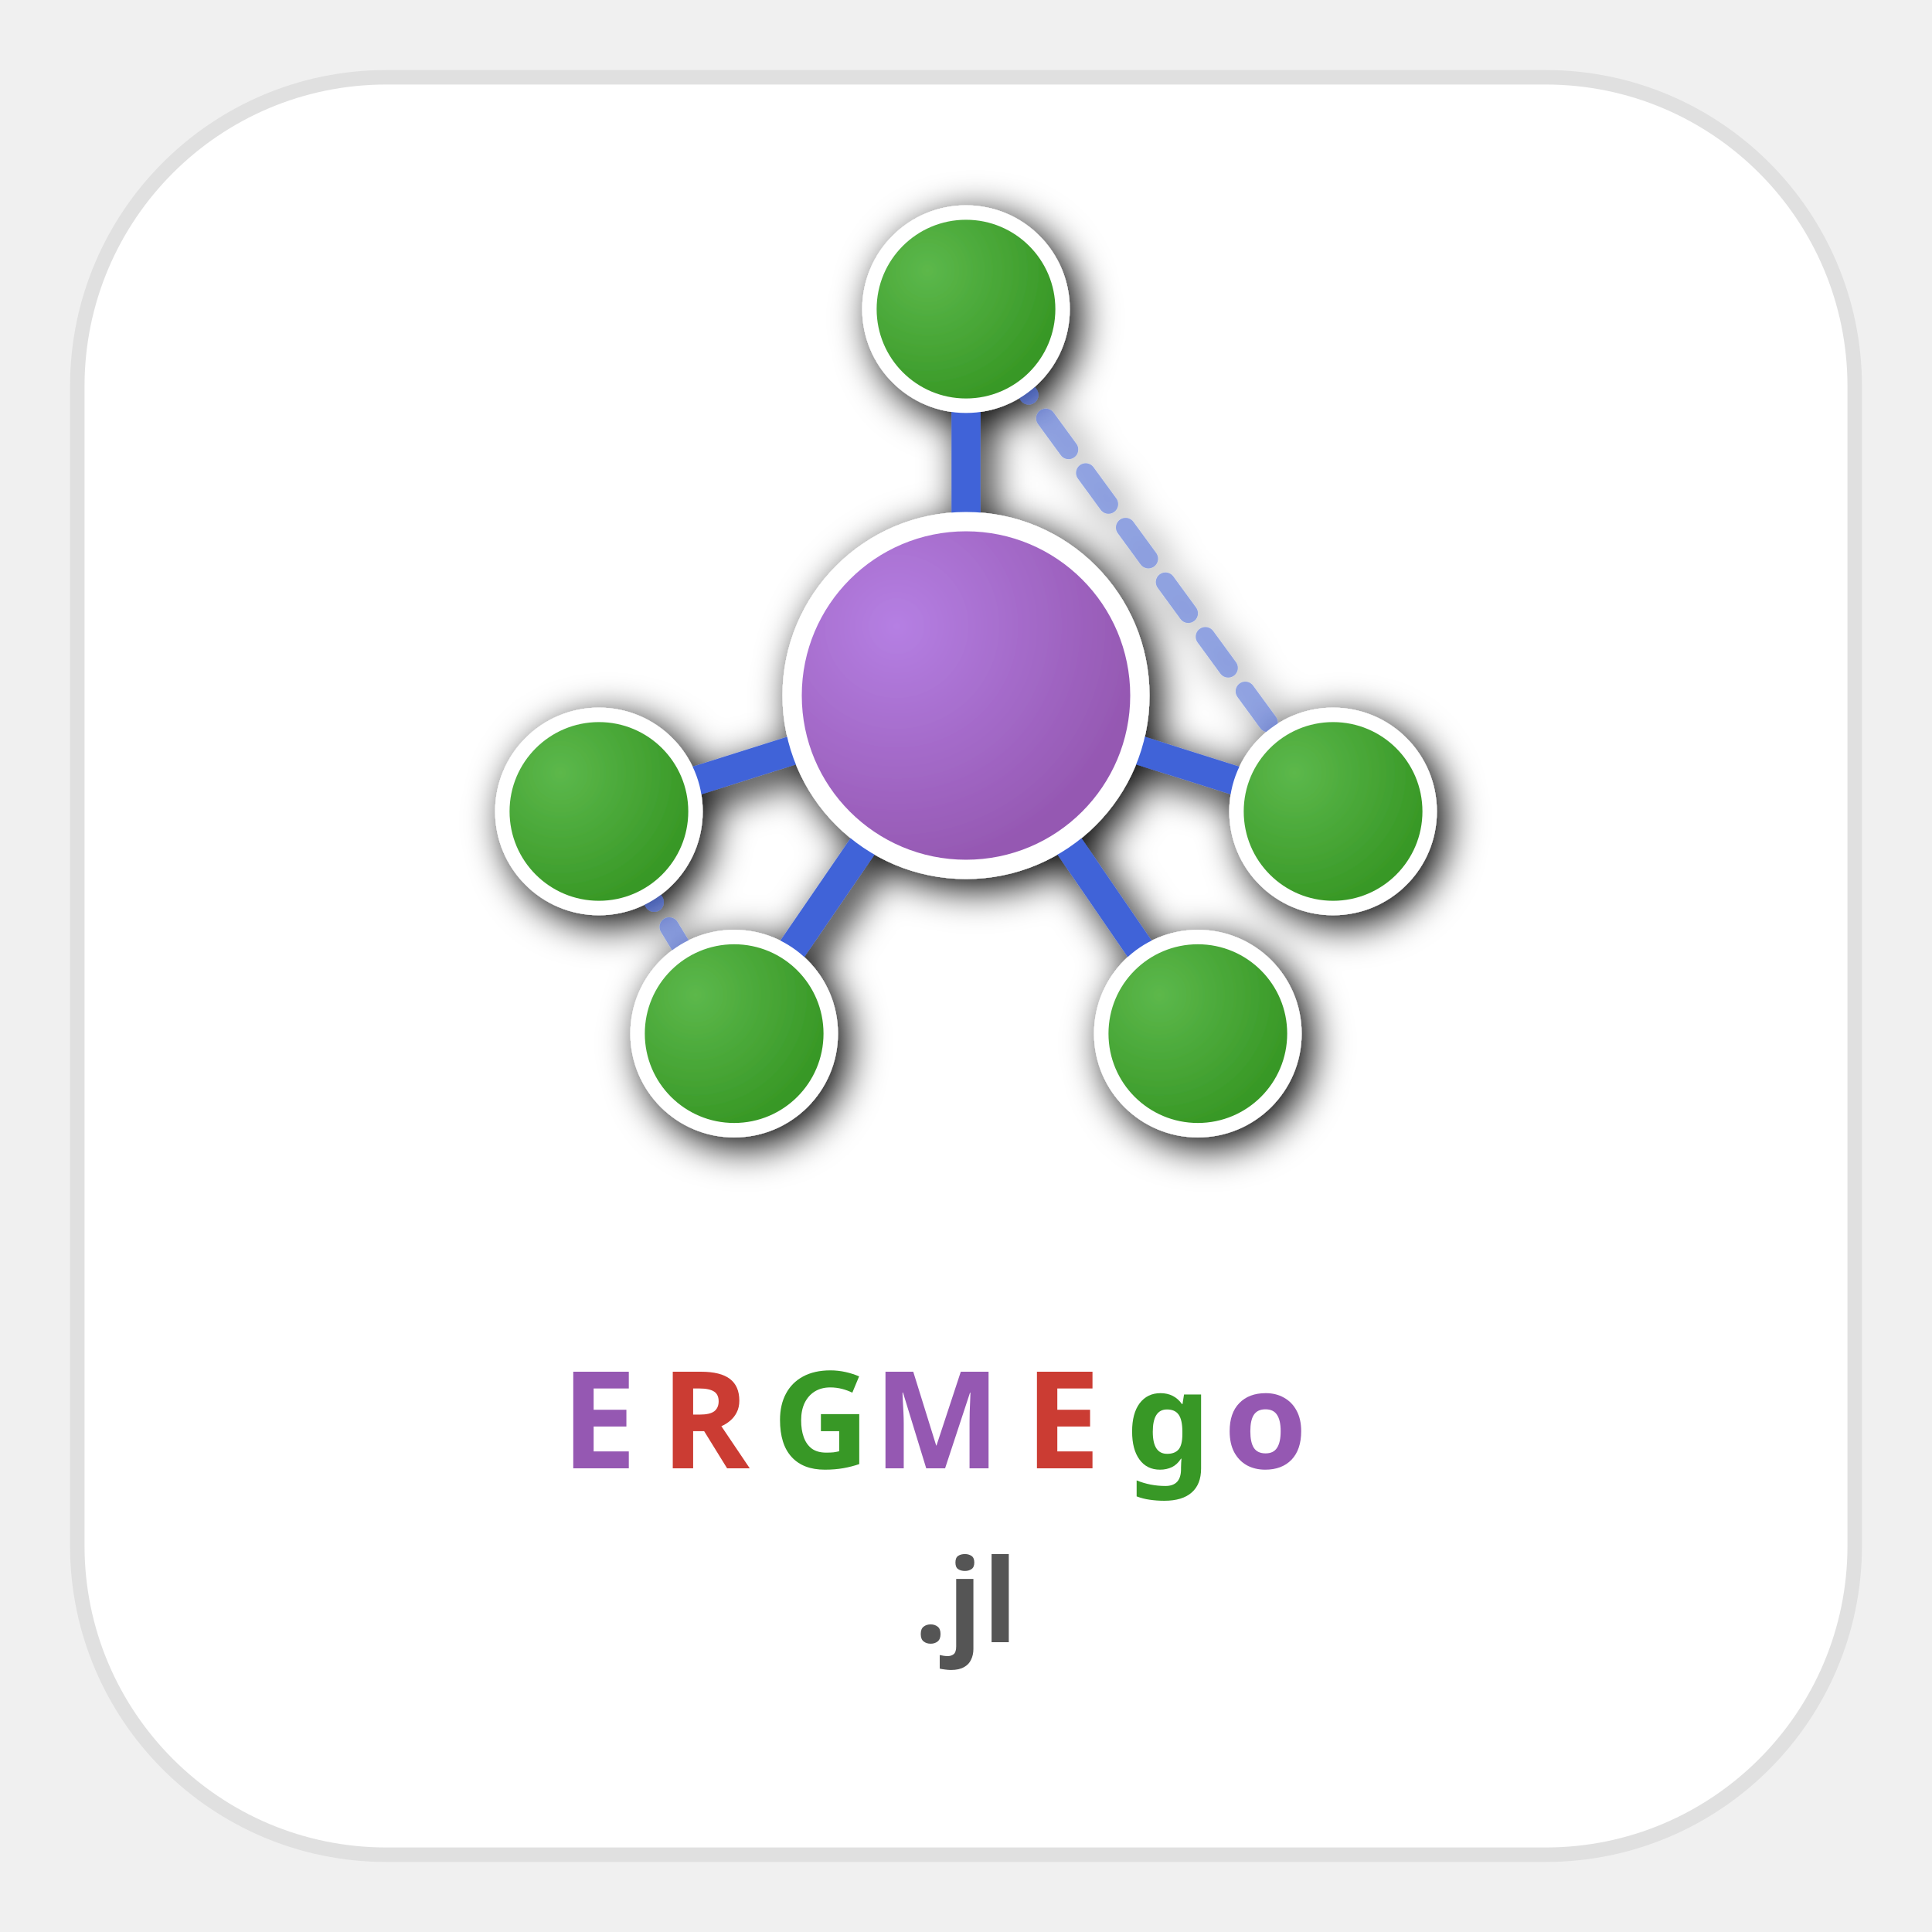
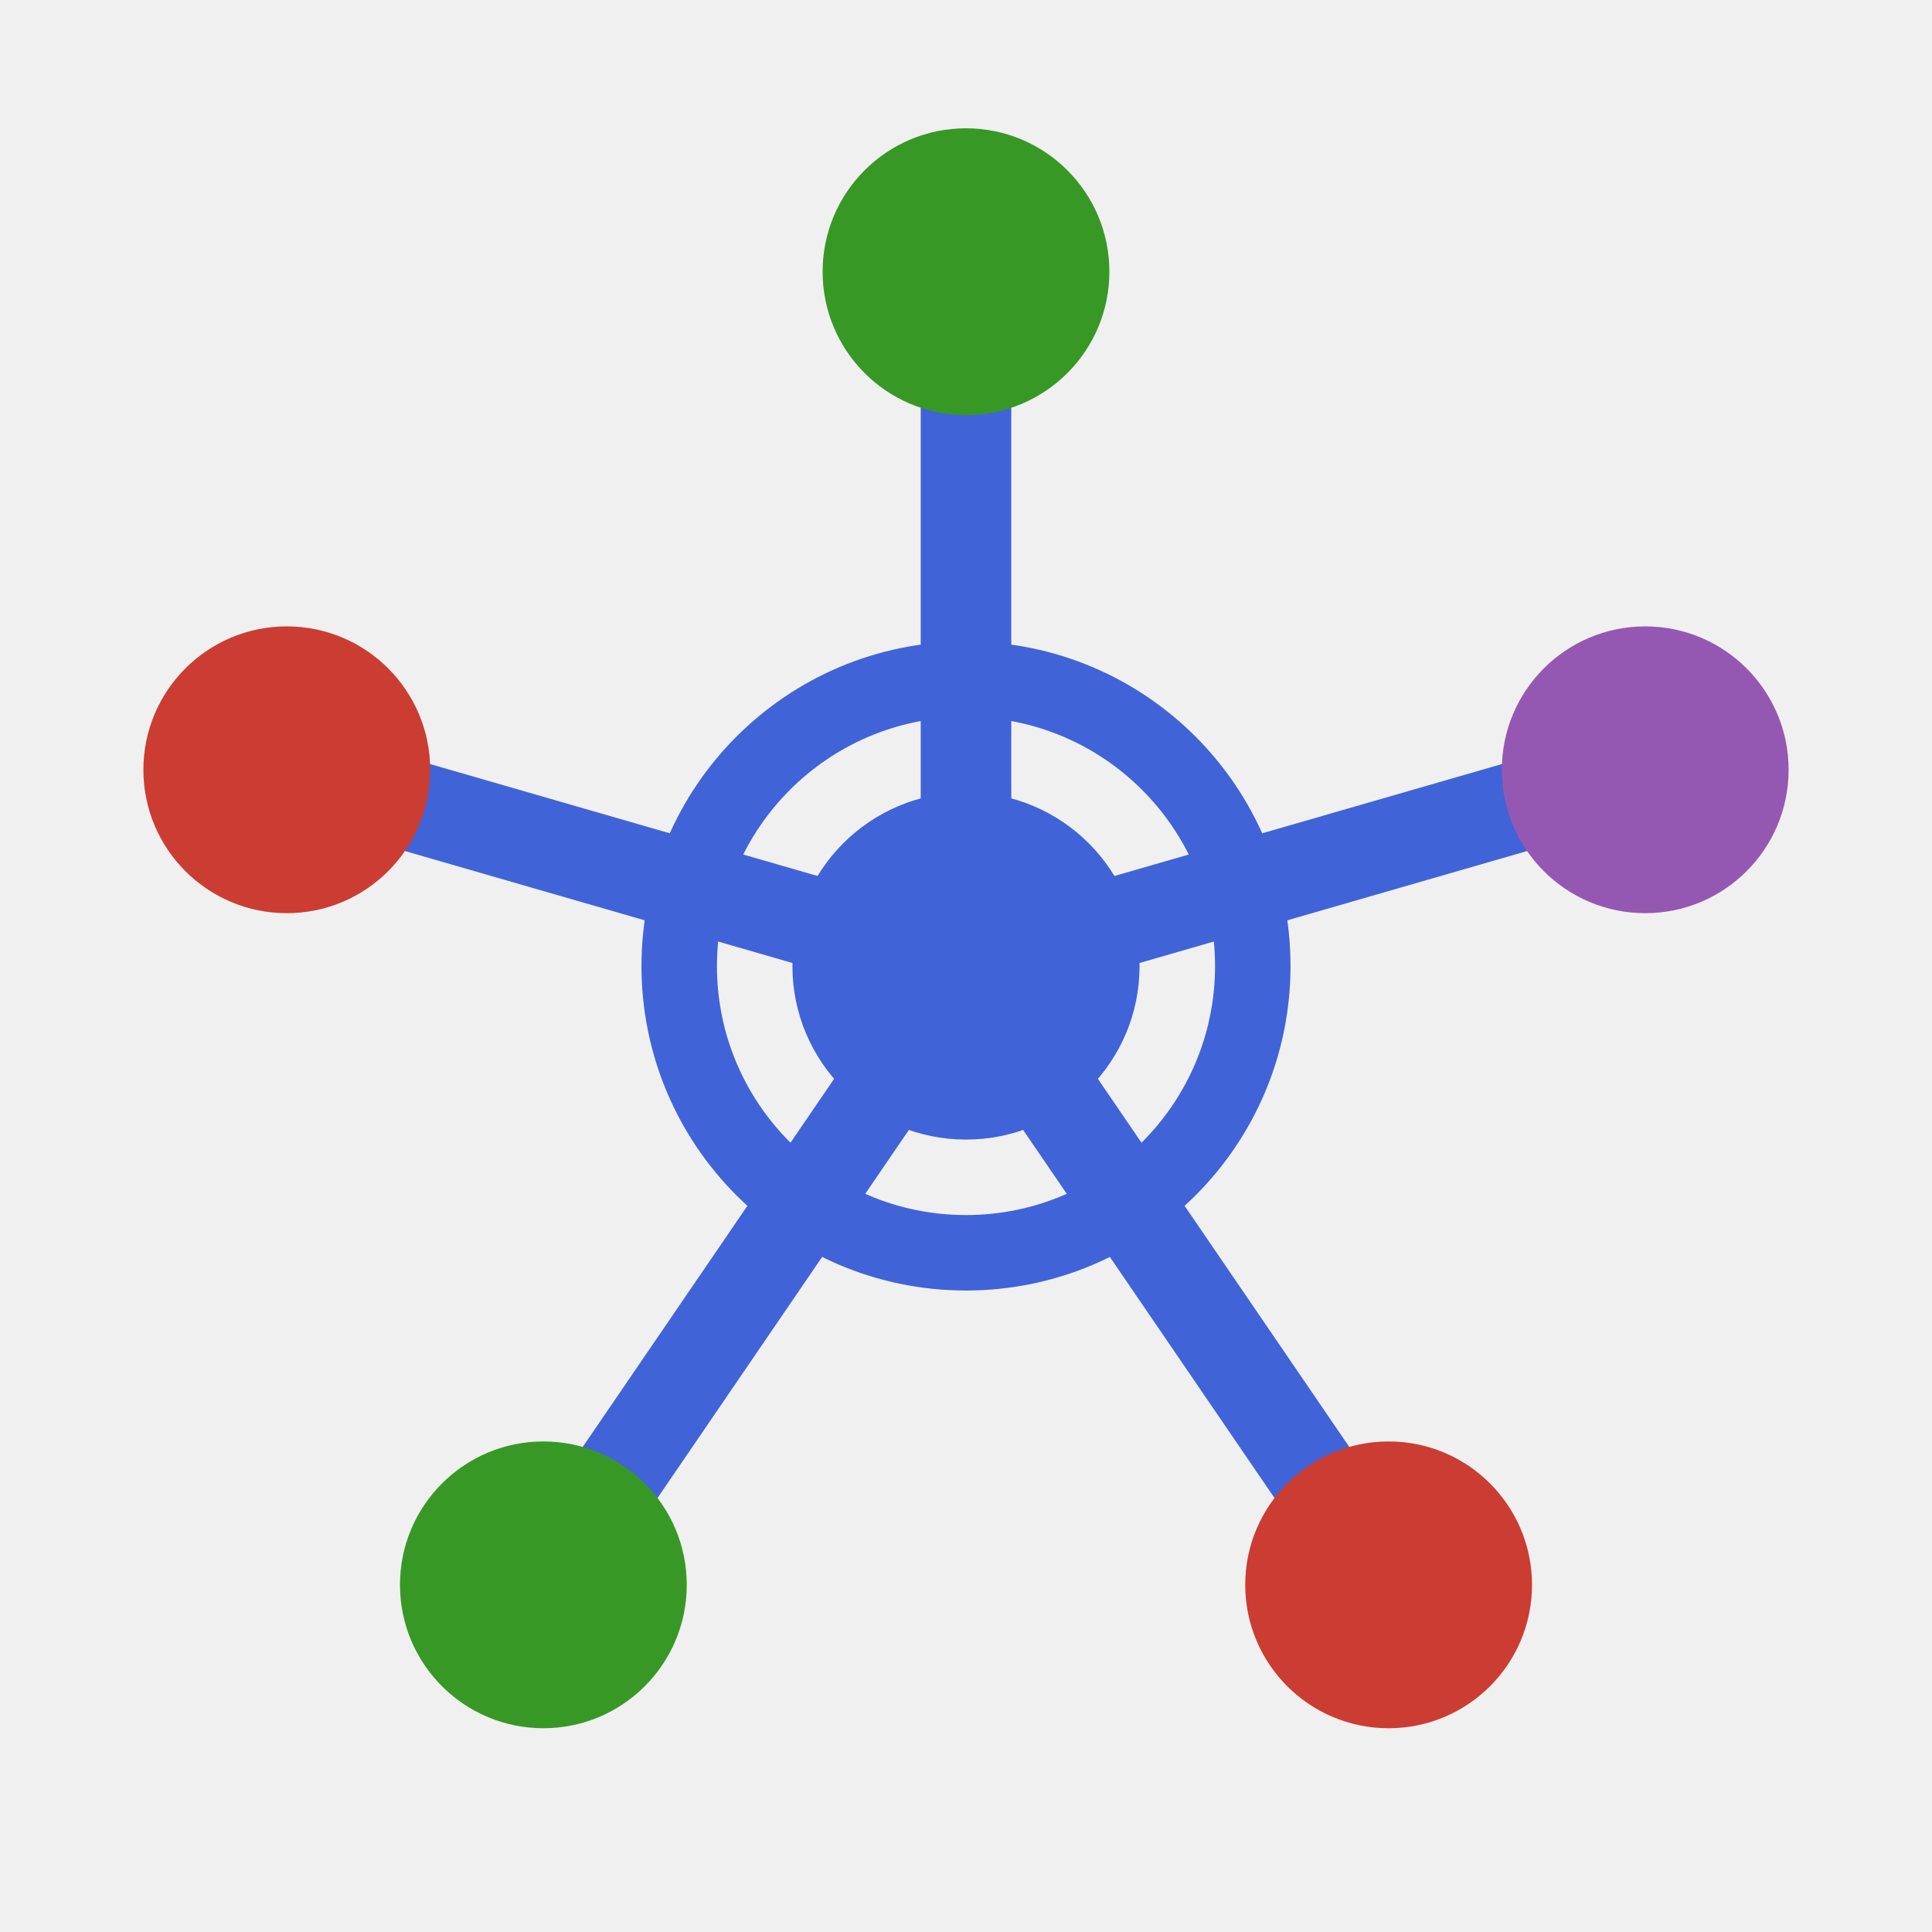
- <svg xmlns="http://www.w3.org/2000/svg" viewBox="0 0 200 200">
-   <defs>
-     <radialGradient id="grad-purple" cx="30%" cy="30%" r="70%">
-       <stop offset="0%" style="stop-color:#b57fe3;stop-opacity:1" />
-       <stop offset="100%" style="stop-color:#9558B2;stop-opacity:1" />
-     </radialGradient>
-     <radialGradient id="grad-red" cx="30%" cy="30%" r="70%">
-       <stop offset="0%" style="stop-color:#e65c53;stop-opacity:1" />
-       <stop offset="100%" style="stop-color:#CB3C33;stop-opacity:1" />
-     </radialGradient>
-     <radialGradient id="grad-green" cx="30%" cy="30%" r="70%">
-       <stop offset="0%" style="stop-color:#5cb84b;stop-opacity:1" />
-       <stop offset="100%" style="stop-color:#389826;stop-opacity:1" />
-     </radialGradient>
-     <filter id="shadow" x="-50%" y="-50%" width="200%" height="200%">
-       <feGaussianBlur in="SourceAlpha" stdDeviation="2" />
-       <feOffset dx="1" dy="1" result="offsetblur" />
-       <feComponentTransfer>
-         <feFuncA type="linear" slope="0.25" />
-       </feComponentTransfer>
-       <feMerge>
-         <feMergeNode in="offsetblur" />
-         <feMergeNode in="SourceGraphic" />
-       </feMerge>
-     </filter>
-   </defs>
-   <rect x="8" y="8" width="184" height="184" rx="32" fill="#ffffff" stroke="#e0e0e0" stroke-width="1.5" />
-   <g transform="translate(100, 72)" filter="url(#shadow)">
-     <line x1="0" y1="0" x2="0" y2="-40" stroke="#4063D8" stroke-width="3" stroke-linecap="round" />
-     <line x1="0" y1="0" x2="38" y2="12" stroke="#4063D8" stroke-width="3" stroke-linecap="round" />
-     <line x1="0" y1="0" x2="-38" y2="12" stroke="#4063D8" stroke-width="3" stroke-linecap="round" />
-     <line x1="0" y1="0" x2="24" y2="35" stroke="#4063D8" stroke-width="3" stroke-linecap="round" />
-     <line x1="0" y1="0" x2="-24" y2="35" stroke="#4063D8" stroke-width="3" stroke-linecap="round" />
-     <line x1="0" y1="-40" x2="38" y2="12" stroke="#4063D8" stroke-width="2" stroke-dasharray="4,3" stroke-linecap="round" opacity="0.5" />
-     <line x1="-38" y1="12" x2="-24" y2="35" stroke="#4063D8" stroke-width="2" stroke-dasharray="4,3" stroke-linecap="round" opacity="0.5" />
-     <circle cx="0" cy="-40" r="10" fill="url(#grad-green)" stroke="#ffffff" stroke-width="1.5" />
-     <circle cx="38" cy="12" r="10" fill="url(#grad-green)" stroke="#ffffff" stroke-width="1.5" />
-     <circle cx="-38" cy="12" r="10" fill="url(#grad-green)" stroke="#ffffff" stroke-width="1.5" />
-     <circle cx="24" cy="35" r="10" fill="url(#grad-green)" stroke="#ffffff" stroke-width="1.5" />
-     <circle cx="-24" cy="35" r="10" fill="url(#grad-green)" stroke="#ffffff" stroke-width="1.5" />
-     <circle cx="0" cy="0" r="18" fill="url(#grad-purple)" stroke="#ffffff" stroke-width="2" />
-   </g>
-   <g transform="translate(100, 152)" text-anchor="middle" font-family="sans-serif" font-weight="900" font-size="14" letter-spacing="0.5">
-     <text x="-38" y="0" fill="#9558B2">E</text>
-     <text x="-27" y="0" fill="#CB3C33">R</text>
-     <text x="-15" y="0" fill="#389826">G</text>
-     <text x="-3" y="0" fill="#9558B2">M</text>
-     <text x="10" y="0" fill="#CB3C33">E</text>
-     <text x="21" y="0" fill="#389826">g</text>
-     <text x="31" y="0" fill="#9558B2">o</text>
-   </g>
-   <text x="100" y="170" text-anchor="middle" font-family="sans-serif" font-weight="700" font-size="12" fill="#555555">.jl</text>
+ <svg xmlns="http://www.w3.org/2000/svg" width="256" height="256" viewBox="0 0 256 256" role="img" aria-labelledby="title desc">
+   <path d="M128 128V36M128 128 218 102M128 128 184 210M128 128 72 210M128 128 38 102" fill="none" stroke="#4063D8" stroke-width="12" stroke-linecap="round" stroke-linejoin="round" />
+   <circle cx="128" cy="36" r="19" fill="#389826" />
+   <circle cx="218" cy="102" r="19" fill="#9558B2" />
+   <circle cx="184" cy="210" r="19" fill="#CB3C33" />
+   <circle cx="72" cy="210" r="19" fill="#389826" />
+   <circle cx="38" cy="102" r="19" fill="#CB3C33" />
+   <circle cx="128" cy="128" r="38" fill="none" stroke="#4063D8" stroke-width="10" />
+   <circle cx="128" cy="128" r="23" fill="#4063D8" />
</svg>
